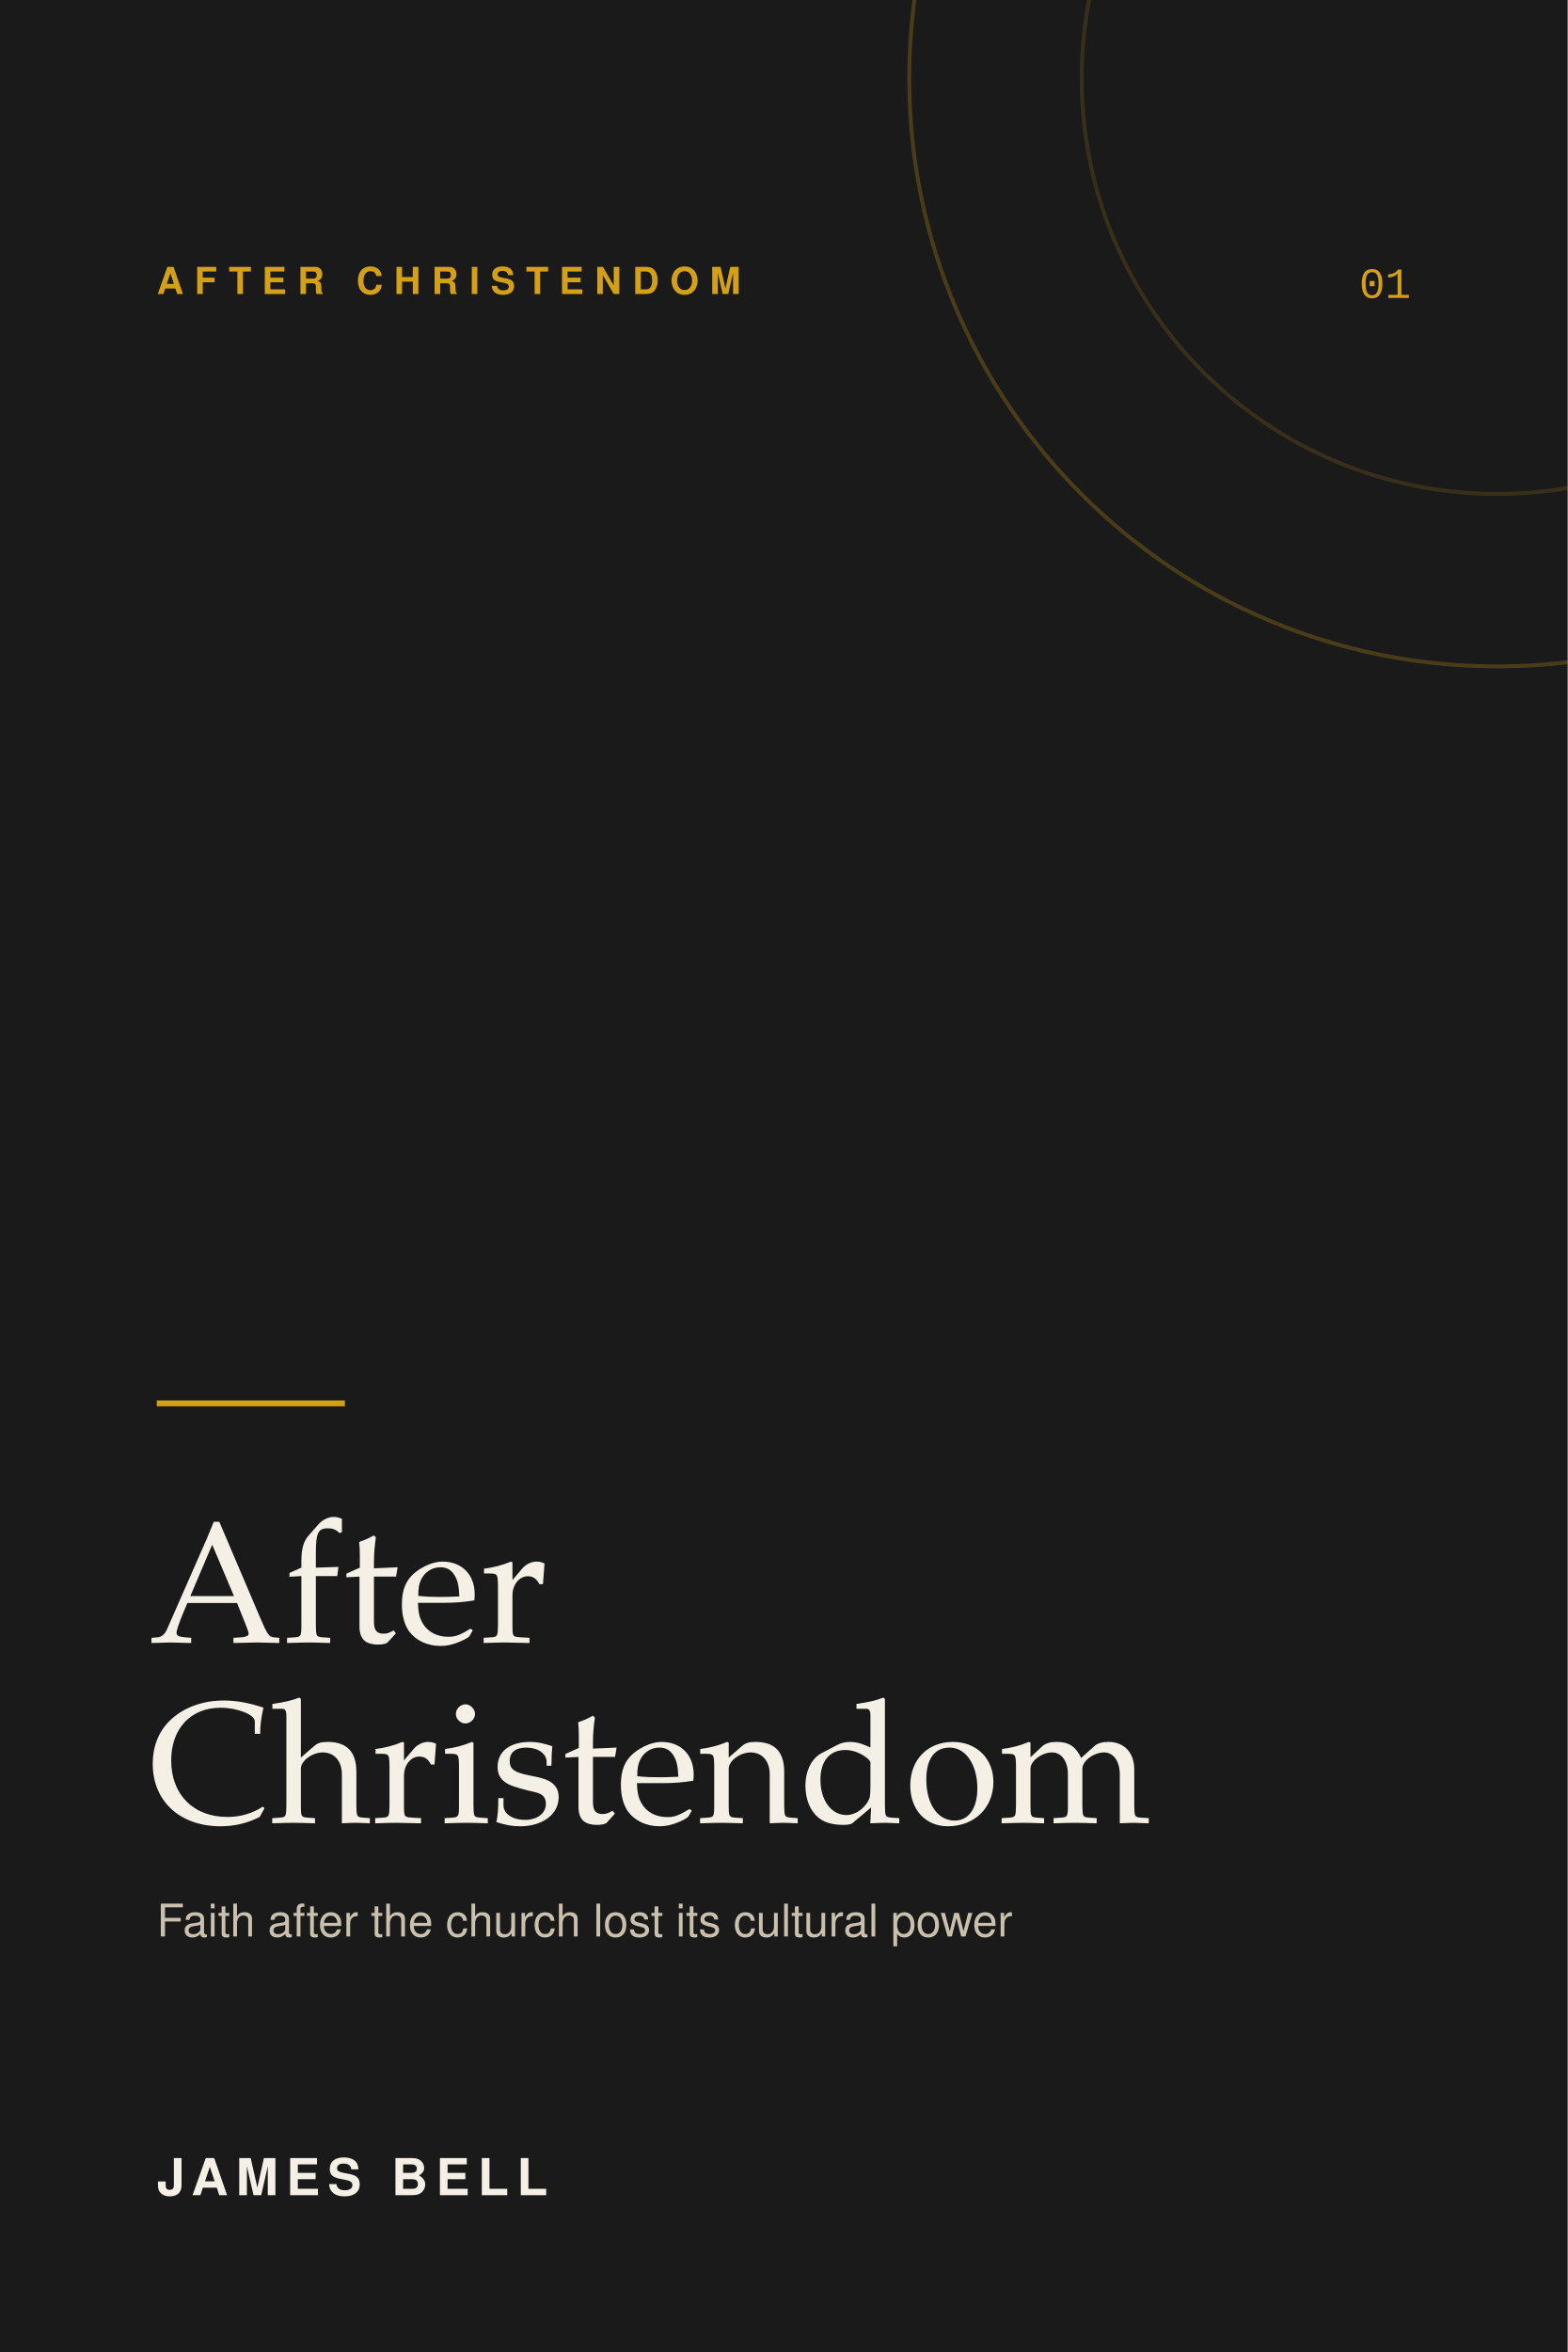
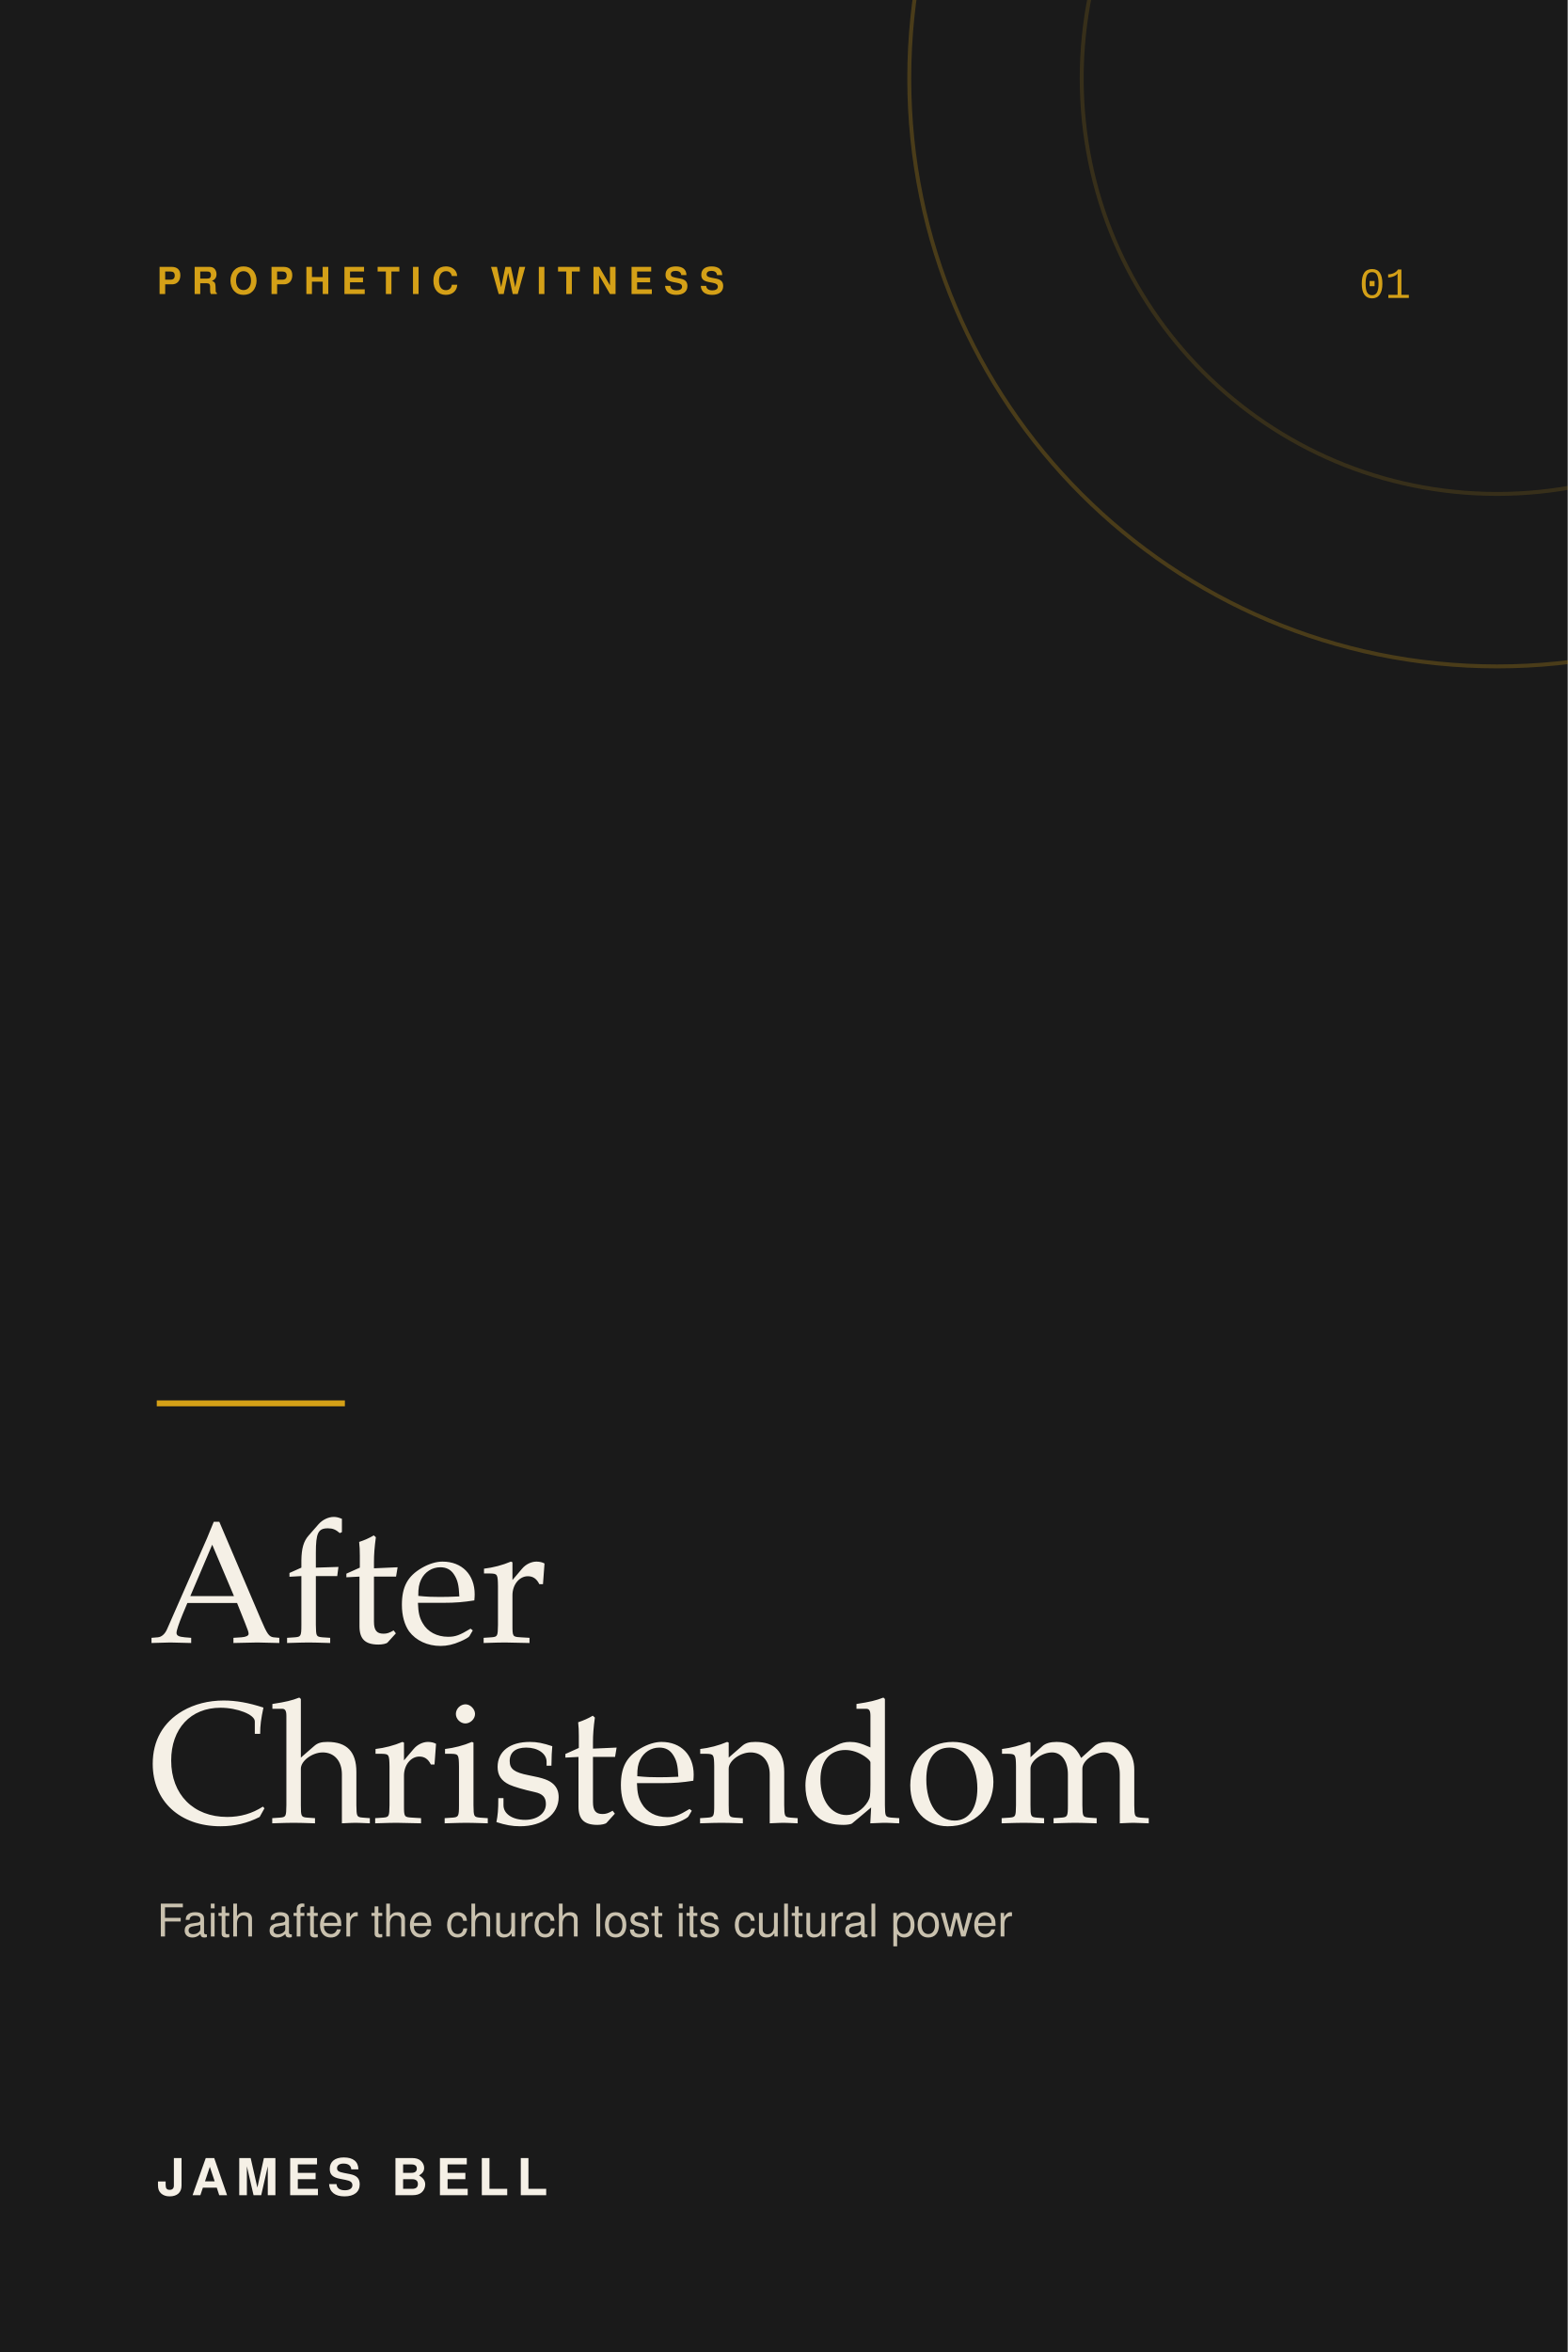
<svg xmlns="http://www.w3.org/2000/svg" width="800" height="1200" viewBox="0 0 800 1200" role="img" aria-label="After Christendom by James Bell">
  <rect width="800" height="1200" fill="#1A1A1A" />
  <circle cx="764" cy="40" r="300" fill="none" stroke="#D4A017" stroke-width="2" opacity="0.26" />
  <circle cx="764" cy="40" r="212" fill="none" stroke="#D4A017" stroke-width="2" opacity="0.16" />
-   <text x="80" y="150" font-family="Helvetica, Arial, sans-serif" font-size="19" letter-spacing="5.5" font-weight="700" fill="#D4A017">AFTER CHRISTENDOM</text>
+   <text x="80" y="150" font-family="Helvetica, Arial, sans-serif" font-size="19" letter-spacing="5.5" font-weight="700" fill="#D4A017">PROPHETIC WITNESS</text>
  <text x="720" y="152" text-anchor="end" font-family="'JetBrains Mono', 'Courier New', monospace" font-size="22" fill="#D4A017">01</text>
  <line x1="80" y1="716" x2="176" y2="716" stroke="#D4A017" stroke-width="3" />
  <text x="76" y="838" font-family="Palatino, 'Palatino Linotype', Georgia, serif" font-size="88" fill="#F5F0E6">After</text>
  <text x="76" y="930" font-family="Palatino, 'Palatino Linotype', Georgia, serif" font-size="88" fill="#F5F0E6">Christendom</text>
  <text x="80" y="988" font-family="Helvetica, Arial, sans-serif" font-size="23" fill="#C9C1AE">Faith after the church lost its cultural power</text>
  <text x="80" y="1120" font-family="Helvetica, Arial, sans-serif" font-size="26" letter-spacing="4" font-weight="700" fill="#F5F0E6">JAMES BELL</text>
</svg>
